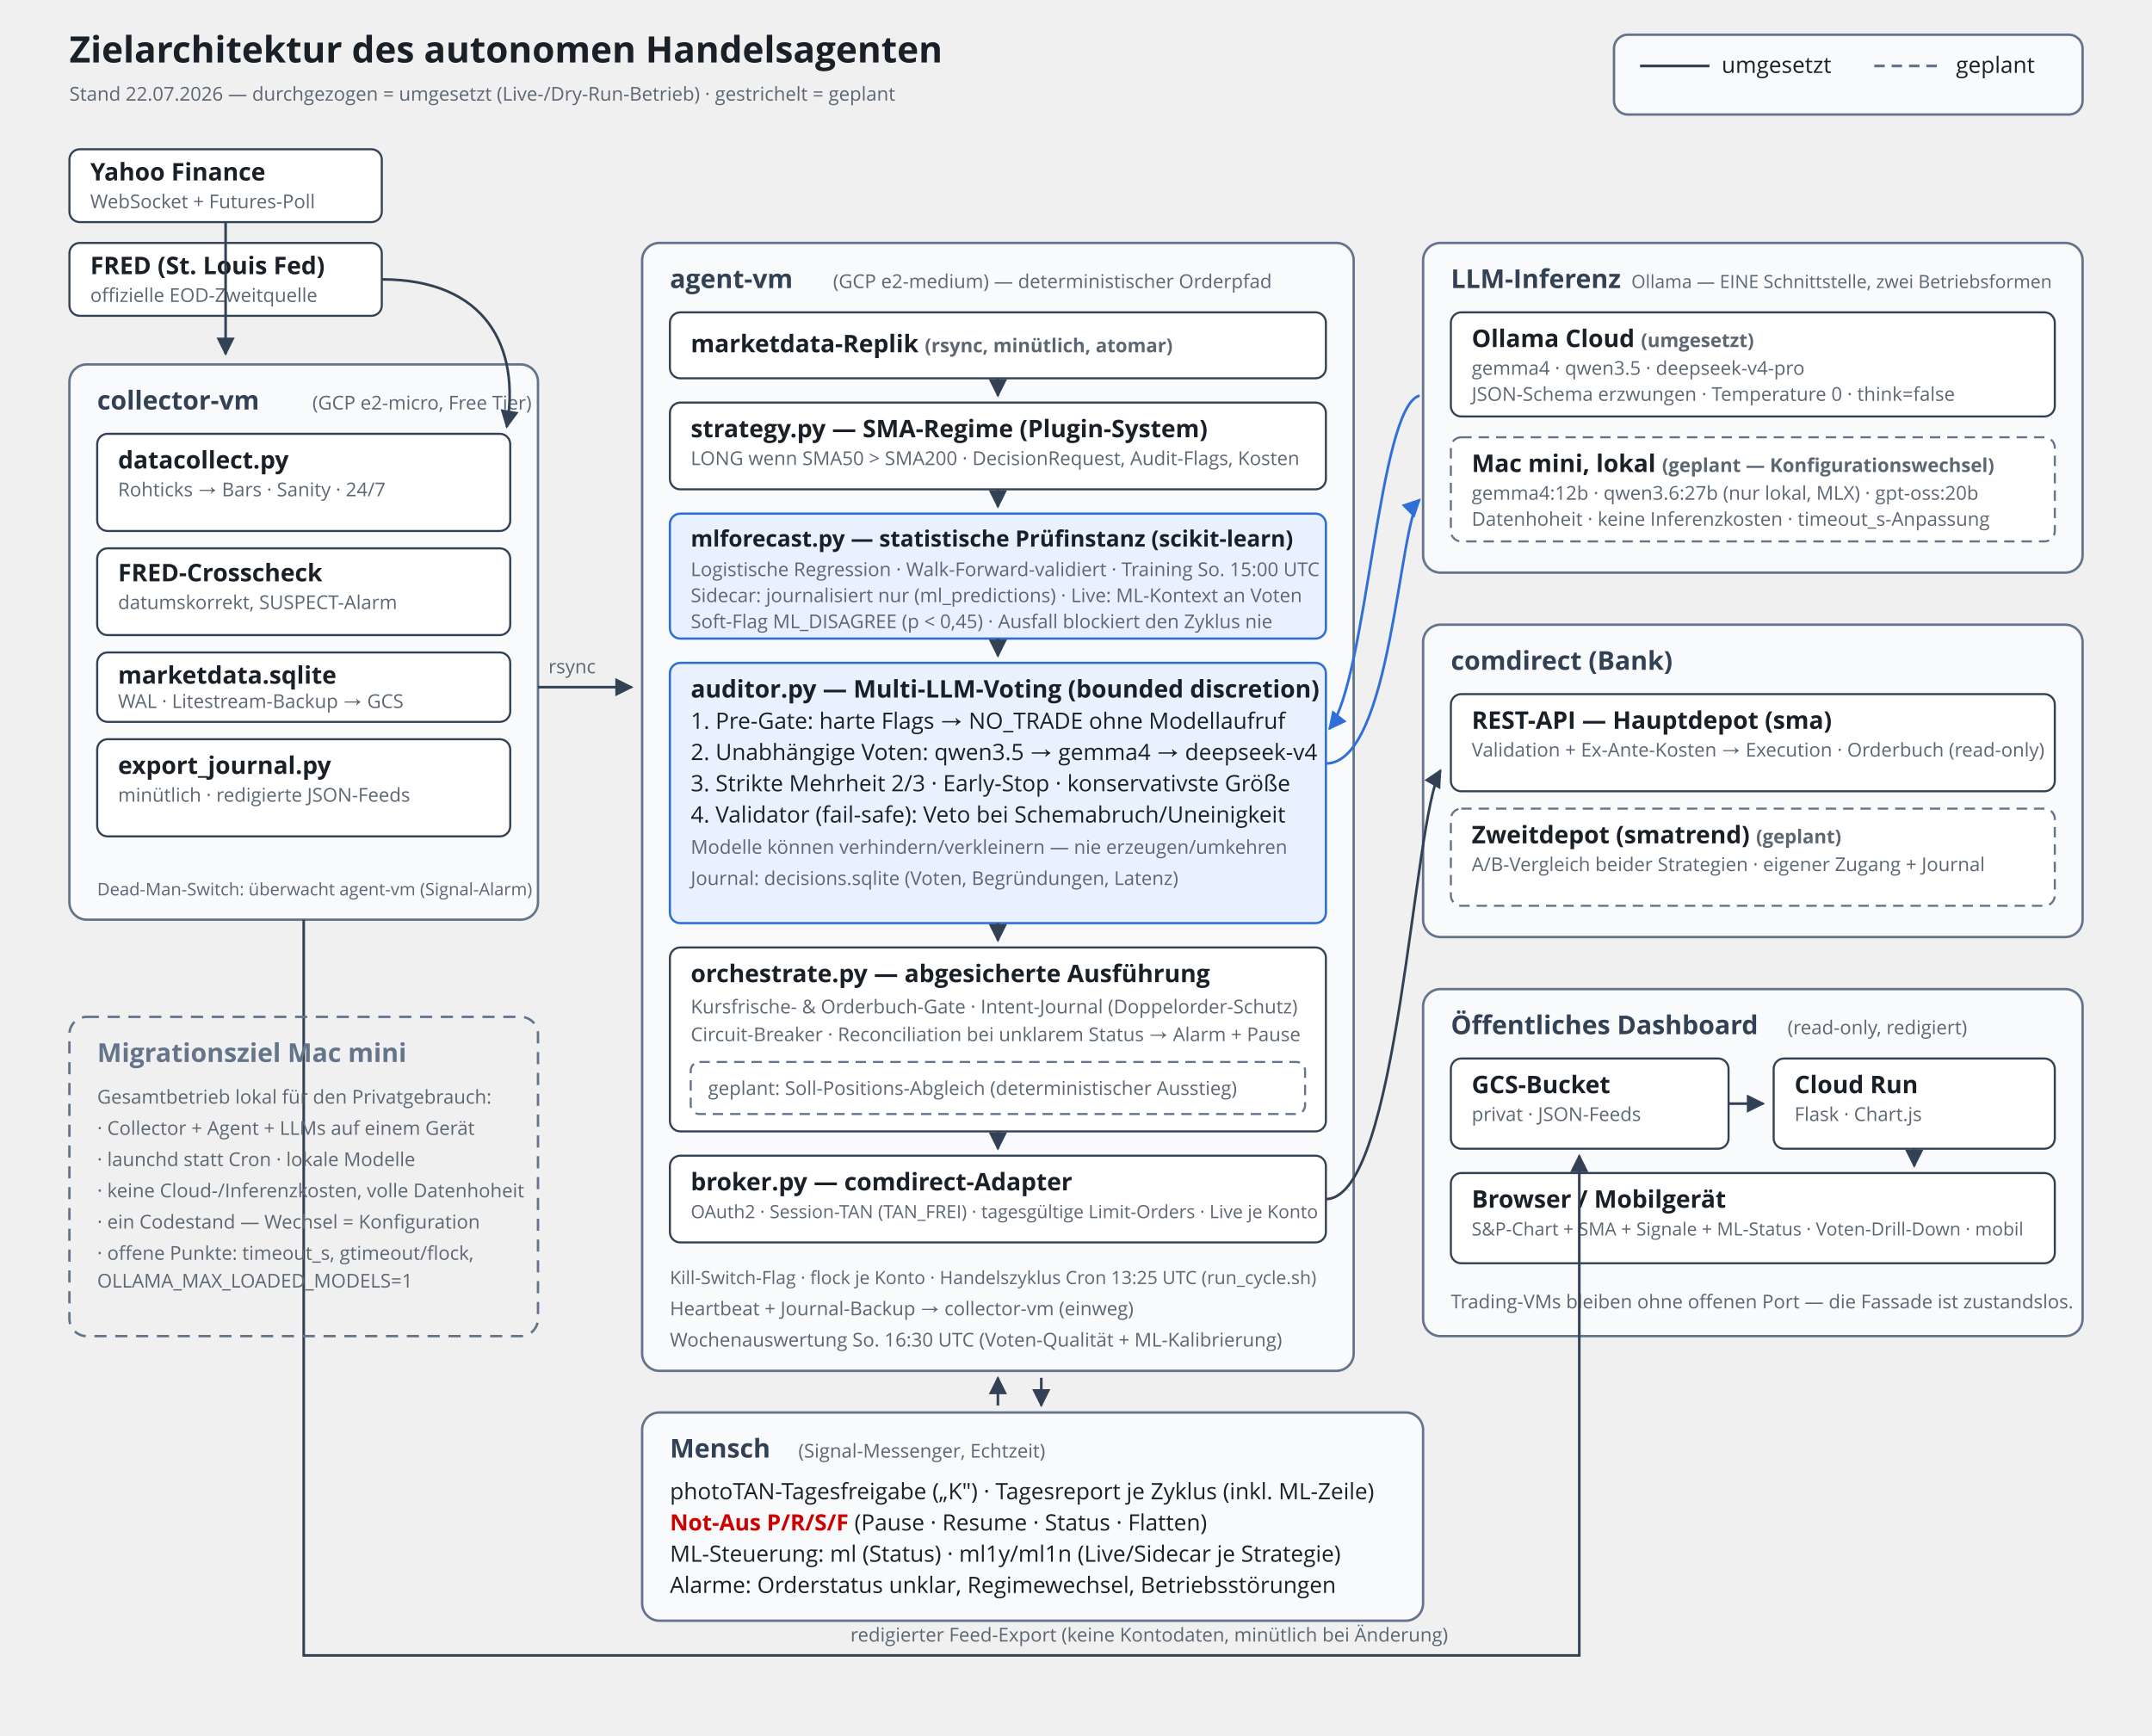
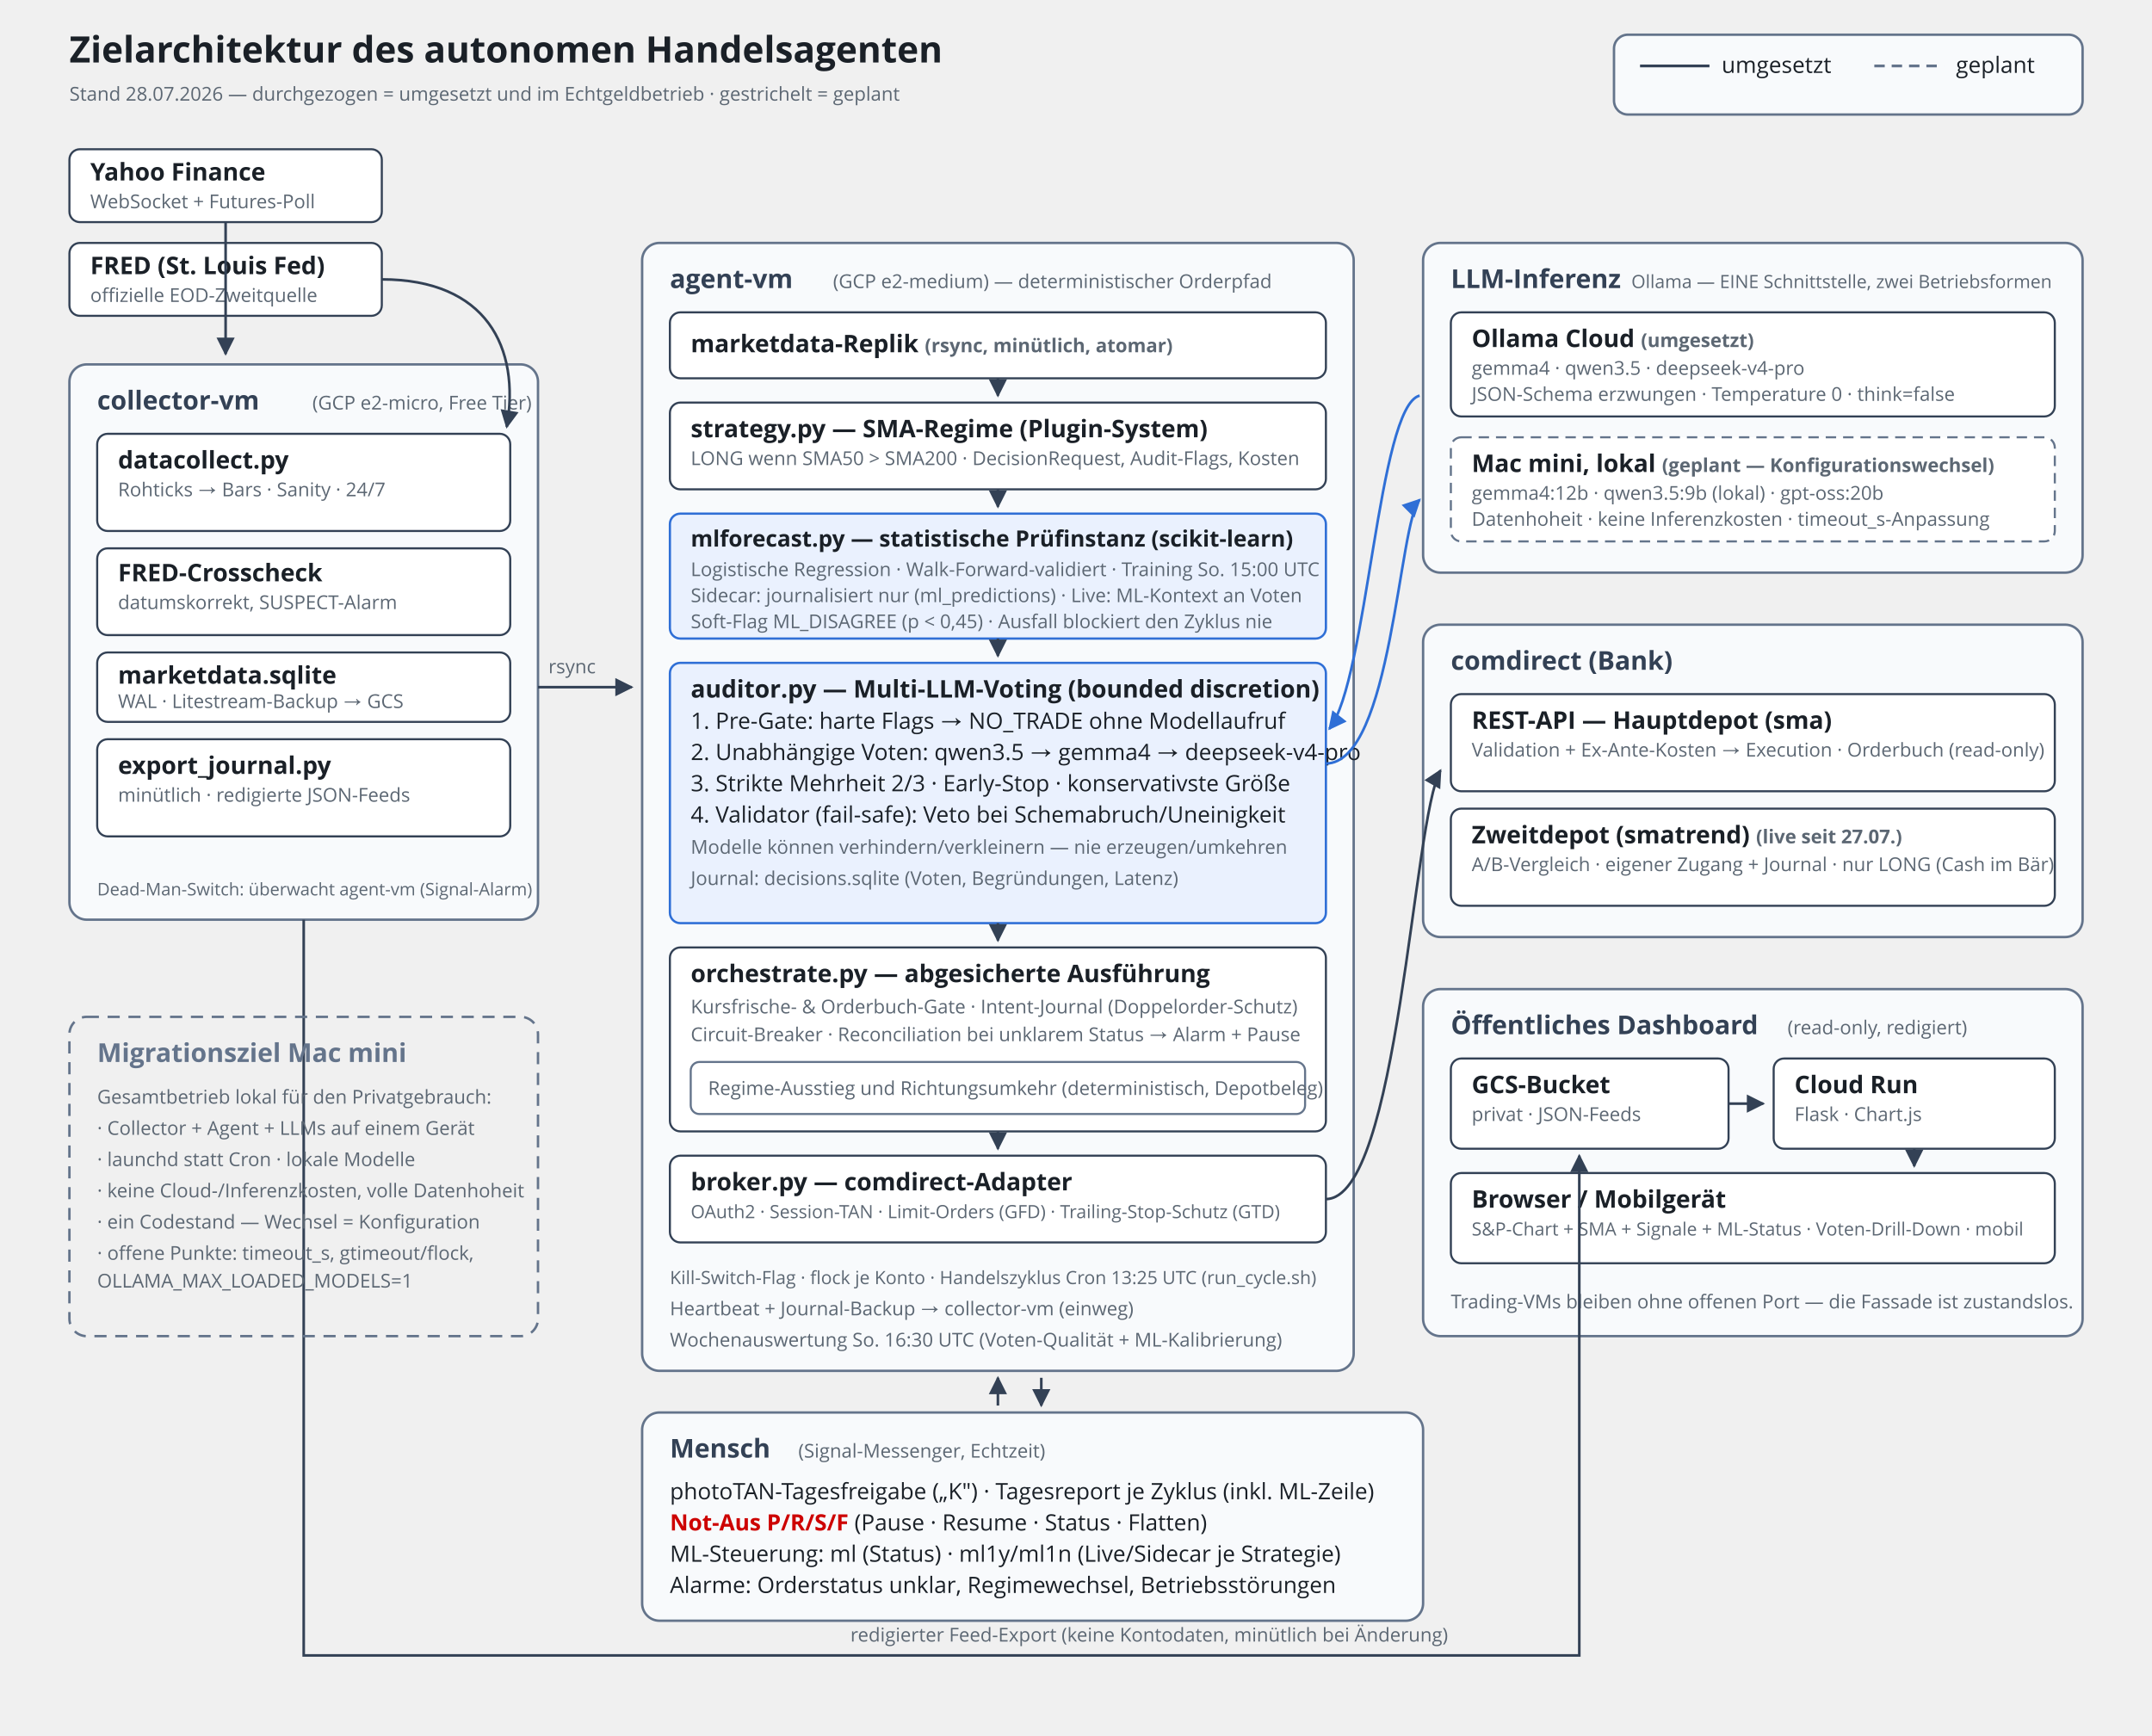
<svg xmlns="http://www.w3.org/2000/svg" width="1240" height="1000" viewBox="0 0 1240 1000" font-family="Open Sans,Helvetica,Arial,sans-serif">
  <defs>
    <marker id="arr" viewBox="0 0 10 10" refX="9" refY="5" markerWidth="7" markerHeight="7" orient="auto-start-reverse">
      <path d="M0,0 L10,5 L0,10 z" fill="#334155" />
    </marker>
    <marker id="arrb" viewBox="0 0 10 10" refX="9" refY="5" markerWidth="7" markerHeight="7" orient="auto-start-reverse">
      <path d="M0,0 L10,5 L0,10 z" fill="#2f6fd6" />
    </marker>
  </defs>
  <text x="40" y="36" font-size="21" font-weight="bold" fill="#1a2027">Zielarchitektur des autonomen Handelsagenten</text>
-   <text x="40" y="58" fill="#5c6773" font-size="11px">Stand 22.07.2026 — durchgezogen = umgesetzt (Live-/Dry-Run-Betrieb) · gestrichelt = geplant</text>
+   <text x="40" y="58" fill="#5c6773" font-size="11px">Stand 28.07.2026 — durchgezogen = umgesetzt und im Echtgeldbetrieb · gestrichelt = geplant</text>
  <g>
    <rect x="930" y="20" width="270" height="46" rx="8" fill="#f8fafc" stroke="#64748b" stroke-width="1.4" />
    <line x1="945" y1="38" x2="985" y2="38" stroke="#334155" stroke-width="1.6" />
    <text x="992" y="42" fill="#1a2027" font-size="13px">umgesetzt</text>
    <line x1="1080" y1="38" x2="1120" y2="38" stroke="#64748b" stroke-width="1.6" stroke-dasharray="6 4" />
    <text x="1127" y="42" fill="#1a2027" font-size="13px">geplant</text>
  </g>
  <rect x="40" y="86" width="180" height="42" rx="6" fill="#ffffff" stroke="#334155" stroke-width="1.2" />
  <text x="52" y="104" fill="#1a2027" font-size="14px" font-weight="bold">Yahoo Finance</text>
  <text x="52" y="120" fill="#5c6773" font-size="11px">WebSocket + Futures-Poll</text>
  <rect x="40" y="140" width="180" height="42" rx="6" fill="#ffffff" stroke="#334155" stroke-width="1.2" />
  <text x="52" y="158" fill="#1a2027" font-size="14px" font-weight="bold">FRED (St. Louis Fed)</text>
  <text x="52" y="174" fill="#5c6773" font-size="11px">offizielle EOD-Zweitquelle</text>
  <rect x="40" y="210" width="270" height="320" rx="10" fill="#f8fafc" stroke="#64748b" stroke-width="1.4" />
  <text x="56" y="236" fill="#334155" font-size="15px" font-weight="bold">collector-vm</text>
  <text x="180" y="236" fill="#5c6773" font-size="11px">(GCP e2-micro, Free Tier)</text>
  <rect x="56" y="250" width="238" height="56" rx="6" fill="#ffffff" stroke="#334155" stroke-width="1.2" />
  <text x="68" y="270" fill="#1a2027" font-size="14px" font-weight="bold">datacollect.py</text>
  <text x="68" y="286" fill="#5c6773" font-size="11px">Rohticks → Bars · Sanity · 24/7</text>
  <rect x="56" y="316" width="238" height="50" rx="6" fill="#ffffff" stroke="#334155" stroke-width="1.2" />
  <text x="68" y="335" fill="#1a2027" font-size="14px" font-weight="bold">FRED-Crosscheck</text>
  <text x="68" y="351" fill="#5c6773" font-size="11px">datumskorrekt, SUSPECT-Alarm</text>
  <rect x="56" y="376" width="238" height="40" rx="6" fill="#ffffff" stroke="#334155" stroke-width="1.2" />
  <text x="68" y="394" fill="#1a2027" font-size="14px" font-weight="bold">marketdata.sqlite</text>
  <text x="68" y="408" fill="#5c6773" font-size="11px">WAL · Litestream-Backup → GCS</text>
  <rect x="56" y="426" width="238" height="56" rx="6" fill="#ffffff" stroke="#334155" stroke-width="1.2" />
  <text x="68" y="446" fill="#1a2027" font-size="14px" font-weight="bold">export_journal.py</text>
  <text x="68" y="462" fill="#5c6773" font-size="11px">minütlich · redigierte JSON-Feeds</text>
  <text x="56" y="516" fill="#5c6773" font-size="10px">Dead-Man-Switch: überwacht agent-vm (Signal-Alarm)</text>
  <path stroke="#334155" stroke-width="1.5" fill="none" marker-end="url(#arr)" d="M130,128 L130,204" />
  <path stroke="#334155" stroke-width="1.5" fill="none" marker-end="url(#arr)" d="M220,161 C280,161 300,200 292,246" />
  <rect x="370" y="140" width="410" height="650" rx="10" fill="#f8fafc" stroke="#64748b" stroke-width="1.4" />
  <text x="386" y="166" fill="#334155" font-size="15px" font-weight="bold">agent-vm</text>
  <text x="480" y="166" fill="#5c6773" font-size="11px">(GCP e2-medium) — deterministischer Orderpfad</text>
  <rect x="386" y="180" width="378" height="38" rx="6" fill="#ffffff" stroke="#334155" stroke-width="1.2" />
  <text x="398" y="203" fill="#1a2027" font-size="14px" font-weight="bold">marketdata-Replik <tspan fill="#5c6773" font-size="11px">(rsync, minütlich, atomar)</tspan>
  </text>
  <rect x="386" y="232" width="378" height="50" rx="6" fill="#ffffff" stroke="#334155" stroke-width="1.2" />
  <text x="398" y="252" fill="#1a2027" font-size="14px" font-weight="bold">strategy.py — SMA-Regime (Plugin-System)</text>
  <text x="398" y="268" fill="#5c6773" font-size="11px">LONG wenn SMA50 &gt; SMA200 · DecisionRequest, Audit-Flags, Kosten</text>
  <rect x="386" y="296" width="378" height="72" rx="6" fill="#eaf1fe" stroke="#2f6fd6" stroke-width="1.3" />
  <text x="398" y="315" fill="#1a2027" font-size="13px" font-weight="bold">mlforecast.py — statistische Prüfinstanz (scikit-learn)</text>
  <text x="398" y="332" fill="#5c6773" font-size="11px">Logistische Regression · Walk-Forward-validiert · Training So. 15:00 UTC</text>
  <text x="398" y="347" fill="#5c6773" font-size="11px">Sidecar: journalisiert nur (ml_predictions) · Live: ML-Kontext an Voten</text>
  <text x="398" y="362" fill="#5c6773" font-size="11px">Soft-Flag ML_DISAGREE (p &lt; 0,45) · Ausfall blockiert den Zyklus nie</text>
  <rect x="386" y="382" width="378" height="150" rx="6" fill="#eaf1fe" stroke="#2f6fd6" stroke-width="1.3" />
  <text x="398" y="402" fill="#1a2027" font-size="14px" font-weight="bold">auditor.py — Multi-LLM-Voting (bounded discretion)</text>
  <text x="398" y="420" fill="#1a2027" font-size="13px">1. Pre-Gate: harte Flags → NO_TRADE ohne Modellaufruf</text>
-   <text x="398" y="438" fill="#1a2027" font-size="13px">2. Unabhängige Voten: qwen3.5 → gemma4 → deepseek-v4</text>
+   <text x="398" y="438" fill="#1a2027" font-size="13px">2. Unabhängige Voten: qwen3.5 → gemma4 → deepseek-v4-pro</text>
  <text x="398" y="456" fill="#1a2027" font-size="13px">3. Strikte Mehrheit 2/3 · Early-Stop · konservativste Größe</text>
  <text x="398" y="474" fill="#1a2027" font-size="13px">4. Validator (fail-safe): Veto bei Schemabruch/Uneinigkeit</text>
  <text x="398" y="492" fill="#5c6773" font-size="11px">Modelle können verhindern/verkleinern — nie erzeugen/umkehren</text>
  <text x="398" y="510" fill="#5c6773" font-size="11px">Journal: decisions.sqlite (Voten, Begründungen, Latenz)</text>
  <rect x="386" y="546" width="378" height="106" rx="6" fill="#ffffff" stroke="#334155" stroke-width="1.2" />
  <text x="398" y="566" fill="#1a2027" font-size="14px" font-weight="bold">orchestrate.py — abgesicherte Ausführung</text>
  <text x="398" y="584" fill="#5c6773" font-size="11px">Kursfrische- &amp; Orderbuch-Gate · Intent-Journal (Doppelorder-Schutz)</text>
  <text x="398" y="600" fill="#5c6773" font-size="11px">Circuit-Breaker · Reconciliation bei unklarem Status → Alarm + Pause</text>
-   <rect x="398" y="612" width="354" height="30" rx="5" fill="#ffffff" stroke="#64748b" stroke-width="1.2" stroke-dasharray="6 4" />
-   <text x="408" y="631" fill="#5c6773" font-size="11px">geplant: Soll-Positions-Abgleich (deterministischer Ausstieg)</text>
+   <rect x="398" y="612" width="354" height="30" rx="5" fill="#ffffff" stroke="#64748b" stroke-width="1.2" />
+   <text x="408" y="631" fill="#5c6773" font-size="11px">Regime-Ausstieg und Richtungsumkehr (deterministisch, Depotbeleg)</text>
  <rect x="386" y="666" width="378" height="50" rx="6" fill="#ffffff" stroke="#334155" stroke-width="1.2" />
  <text x="398" y="686" fill="#1a2027" font-size="14px" font-weight="bold">broker.py — comdirect-Adapter</text>
-   <text x="398" y="702" fill="#5c6773" font-size="10.5px">OAuth2 · Session-TAN (TAN_FREI) · tagesgültige Limit-Orders · Live je Konto</text>
+   <text x="398" y="702" fill="#5c6773" font-size="10.5px">OAuth2 · Session-TAN · Limit-Orders (GFD) · Trailing-Stop-Schutz (GTD)</text>
  <text x="386" y="740" fill="#5c6773" font-size="10.5px">Kill-Switch-Flag · flock je Konto · Handelszyklus Cron 13:25 UTC (run_cycle.sh)</text>
  <text x="386" y="758" fill="#5c6773" font-size="11px">Heartbeat + Journal-Backup → collector-vm (einweg)</text>
  <text x="386" y="776" fill="#5c6773" font-size="11px">Wochenauswertung So. 16:30 UTC (Voten-Qualität + ML-Kalibrierung)</text>
  <path stroke="#334155" stroke-width="1.5" fill="none" marker-end="url(#arr)" d="M310,396 L364,396" />
  <text x="316" y="388" fill="#5c6773" font-size="11px">rsync</text>
  <path stroke="#334155" stroke-width="1.5" fill="none" marker-end="url(#arr)" d="M575,218 L575,228" />
  <path stroke="#334155" stroke-width="1.5" fill="none" marker-end="url(#arr)" d="M575,282 L575,292" />
  <path stroke="#334155" stroke-width="1.5" fill="none" marker-end="url(#arr)" d="M575,368 L575,378" />
  <path stroke="#334155" stroke-width="1.5" fill="none" marker-end="url(#arr)" d="M575,532 L575,542" />
  <path stroke="#334155" stroke-width="1.5" fill="none" marker-end="url(#arr)" d="M575,652 L575,662" />
  <rect x="820" y="140" width="380" height="190" rx="10" fill="#f8fafc" stroke="#64748b" stroke-width="1.4" />
  <text x="836" y="166" fill="#334155" font-size="15px" font-weight="bold">LLM-Inferenz</text>
  <text x="940" y="166" fill="#5c6773" font-size="10.5px">Ollama — EINE Schnittstelle, zwei Betriebsformen</text>
  <rect x="836" y="180" width="348" height="60" rx="6" fill="#ffffff" stroke="#334155" stroke-width="1.2" />
  <text x="848" y="200" fill="#1a2027" font-size="14px" font-weight="bold">Ollama Cloud <tspan fill="#5c6773" font-size="11px">(umgesetzt)</tspan>
  </text>
  <text x="848" y="216" fill="#5c6773" font-size="11px">gemma4 · qwen3.5 · deepseek-v4-pro</text>
  <text x="848" y="231" fill="#5c6773" font-size="11px">JSON-Schema erzwungen · Temperature 0 · think=false</text>
  <rect x="836" y="252" width="348" height="60" rx="6" fill="#ffffff" stroke="#64748b" stroke-width="1.2" stroke-dasharray="6 4" />
  <text x="848" y="272" fill="#1a2027" font-size="14px" font-weight="bold">Mac mini, lokal <tspan fill="#5c6773" font-size="11px">(geplant — Konfigurationswechsel)</tspan>
  </text>
-   <text x="848" y="288" fill="#5c6773" font-size="11px">gemma4:12b · qwen3.6:27b (nur lokal, MLX) · gpt-oss:20b</text>
+   <text x="848" y="288" fill="#5c6773" font-size="11px">gemma4:12b · qwen3.5:9b (lokal) · gpt-oss:20b</text>
  <text x="848" y="303" fill="#5c6773" font-size="11px">Datenhoheit · keine Inferenzkosten · timeout_s-Anpassung</text>
  <path stroke="#2f6fd6" stroke-width="1.5" fill="none" marker-end="url(#arrb)" d="M764,440 C802,440 806,300 818,288" />
  <path stroke="#2f6fd6" stroke-width="1.5" fill="none" marker-end="url(#arrb)" d="M818,228 C794,234 788,392 766,420" />
  <rect x="820" y="360" width="380" height="180" rx="10" fill="#f8fafc" stroke="#64748b" stroke-width="1.4" />
  <text x="836" y="386" fill="#334155" font-size="15px" font-weight="bold">comdirect (Bank)</text>
  <rect x="836" y="400" width="348" height="56" rx="6" fill="#ffffff" stroke="#334155" stroke-width="1.2" />
  <text x="848" y="420" fill="#1a2027" font-size="14px" font-weight="bold">REST-API — Hauptdepot (sma)</text>
  <text x="848" y="436" fill="#5c6773" font-size="11px">Validation + Ex-Ante-Kosten → Execution · Orderbuch (read-only)</text>
-   <rect x="836" y="466" width="348" height="56" rx="6" fill="#ffffff" stroke="#64748b" stroke-width="1.2" stroke-dasharray="6 4" />
-   <text x="848" y="486" fill="#1a2027" font-size="14px" font-weight="bold">Zweitdepot (smatrend) <tspan fill="#5c6773" font-size="11px">(geplant)</tspan>
+   <rect x="836" y="466" width="348" height="56" rx="6" fill="#ffffff" stroke="#334155" stroke-width="1.2" />
+   <text x="848" y="486" fill="#1a2027" font-size="14px" font-weight="bold">Zweitdepot (smatrend) <tspan fill="#5c6773" font-size="11px">(live seit 27.07.)</tspan>
  </text>
-   <text x="848" y="502" fill="#5c6773" font-size="11px">A/B-Vergleich beider Strategien · eigener Zugang + Journal</text>
+   <text x="848" y="502" fill="#5c6773" font-size="11px">A/B-Vergleich · eigener Zugang + Journal · nur LONG (Cash im Bär)</text>
  <path stroke="#334155" stroke-width="1.5" fill="none" marker-end="url(#arr)" d="M764,691 C806,691 814,472 830,444" />
  <rect x="370" y="814" width="450" height="120" rx="10" fill="#f8fafc" stroke="#64748b" stroke-width="1.4" />
  <text x="386" y="840" fill="#334155" font-size="15px" font-weight="bold">Mensch</text>
  <text x="460" y="840" fill="#5c6773" font-size="11px">(Signal-Messenger, Echtzeit)</text>
  <text x="386" y="864" fill="#1a2027" font-size="13px">photoTAN-Tagesfreigabe („K") · Tagesreport je Zyklus (inkl. ML-Zeile)</text>
  <text x="386" y="882" fill="#1a2027" font-size="13px">
    <tspan fill="#cd0100" font-weight="bold">Not-Aus P/R/S/F</tspan> (Pause · Resume · Status · Flatten)</text>
  <text x="386" y="900" fill="#1a2027" font-size="13px">ML-Steuerung: ml (Status) · ml1y/ml1n (Live/Sidecar je Strategie)</text>
  <text x="386" y="918" fill="#1a2027" font-size="13px">Alarme: Orderstatus unklar, Regimewechsel, Betriebsstörungen</text>
  <path stroke="#334155" stroke-width="1.5" fill="none" marker-end="url(#arr)" d="M575,810 L575,794" />
  <path stroke="#334155" stroke-width="1.5" fill="none" marker-end="url(#arr)" d="M600,794 L600,810" />
  <rect x="820" y="570" width="380" height="200" rx="10" fill="#f8fafc" stroke="#64748b" stroke-width="1.4" />
  <text x="836" y="596" fill="#334155" font-size="15px" font-weight="bold">Öffentliches Dashboard</text>
  <text x="1030" y="596" fill="#5c6773" font-size="11px">(read-only, redigiert)</text>
  <rect x="836" y="610" width="160" height="52" rx="6" fill="#ffffff" stroke="#334155" stroke-width="1.2" />
  <text x="848" y="630" fill="#1a2027" font-size="14px" font-weight="bold">GCS-Bucket</text>
  <text x="848" y="646" fill="#5c6773" font-size="11px">privat · JSON-Feeds</text>
  <rect x="1022" y="610" width="162" height="52" rx="6" fill="#ffffff" stroke="#334155" stroke-width="1.2" />
  <text x="1034" y="630" fill="#1a2027" font-size="14px" font-weight="bold">Cloud Run</text>
  <text x="1034" y="646" fill="#5c6773" font-size="11px">Flask · Chart.js</text>
  <path stroke="#334155" stroke-width="1.5" fill="none" marker-end="url(#arr)" d="M996,636 L1016,636" />
  <rect x="836" y="676" width="348" height="52" rx="6" fill="#ffffff" stroke="#334155" stroke-width="1.2" />
  <text x="848" y="696" fill="#1a2027" font-size="14px" font-weight="bold">Browser / Mobilgerät</text>
  <text x="848" y="712" fill="#5c6773" font-size="10.5px">S&amp;P-Chart + SMA + Signale + ML-Status · Voten-Drill-Down · mobil</text>
  <path stroke="#334155" stroke-width="1.5" fill="none" marker-end="url(#arr)" d="M1103,662 L1103,672" />
  <text x="836" y="754" fill="#5c6773" font-size="11px">Trading-VMs bleiben ohne offenen Port — die Fassade ist zustandslos.</text>
  <path stroke="#334155" stroke-width="1.5" fill="none" marker-end="url(#arr)" d="M175,530 L175,954 L910,954 L910,666" />
  <text x="490" y="946" fill="#5c6773" font-size="11px">redigierter Feed-Export (keine Kontodaten, minütlich bei Änderung)</text>
  <rect x="40" y="586" width="270" height="184" rx="10" fill="none" stroke="#64748b" stroke-width="1.4" stroke-dasharray="7 5" />
  <text x="56" y="612" fill="#64748b" font-size="15px" font-weight="bold">Migrationsziel Mac mini</text>
  <text x="56" y="636" fill="#5c6773" font-size="11px">Gesamtbetrieb lokal für den Privatgebrauch:</text>
  <text x="56" y="654" fill="#5c6773" font-size="11px">· Collector + Agent + LLMs auf einem Gerät</text>
  <text x="56" y="672" fill="#5c6773" font-size="11px">· launchd statt Cron · lokale Modelle</text>
  <text x="56" y="690" fill="#5c6773" font-size="11px">· keine Cloud-/Inferenzkosten, volle Datenhoheit</text>
  <text x="56" y="708" fill="#5c6773" font-size="11px">· ein Codestand — Wechsel = Konfiguration</text>
  <text x="56" y="726" fill="#5c6773" font-size="11px">· offene Punkte: timeout_s, gtimeout/flock,</text>
  <text x="56" y="742" fill="#5c6773" font-size="11px">  OLLAMA_MAX_LOADED_MODELS=1</text>
</svg>
